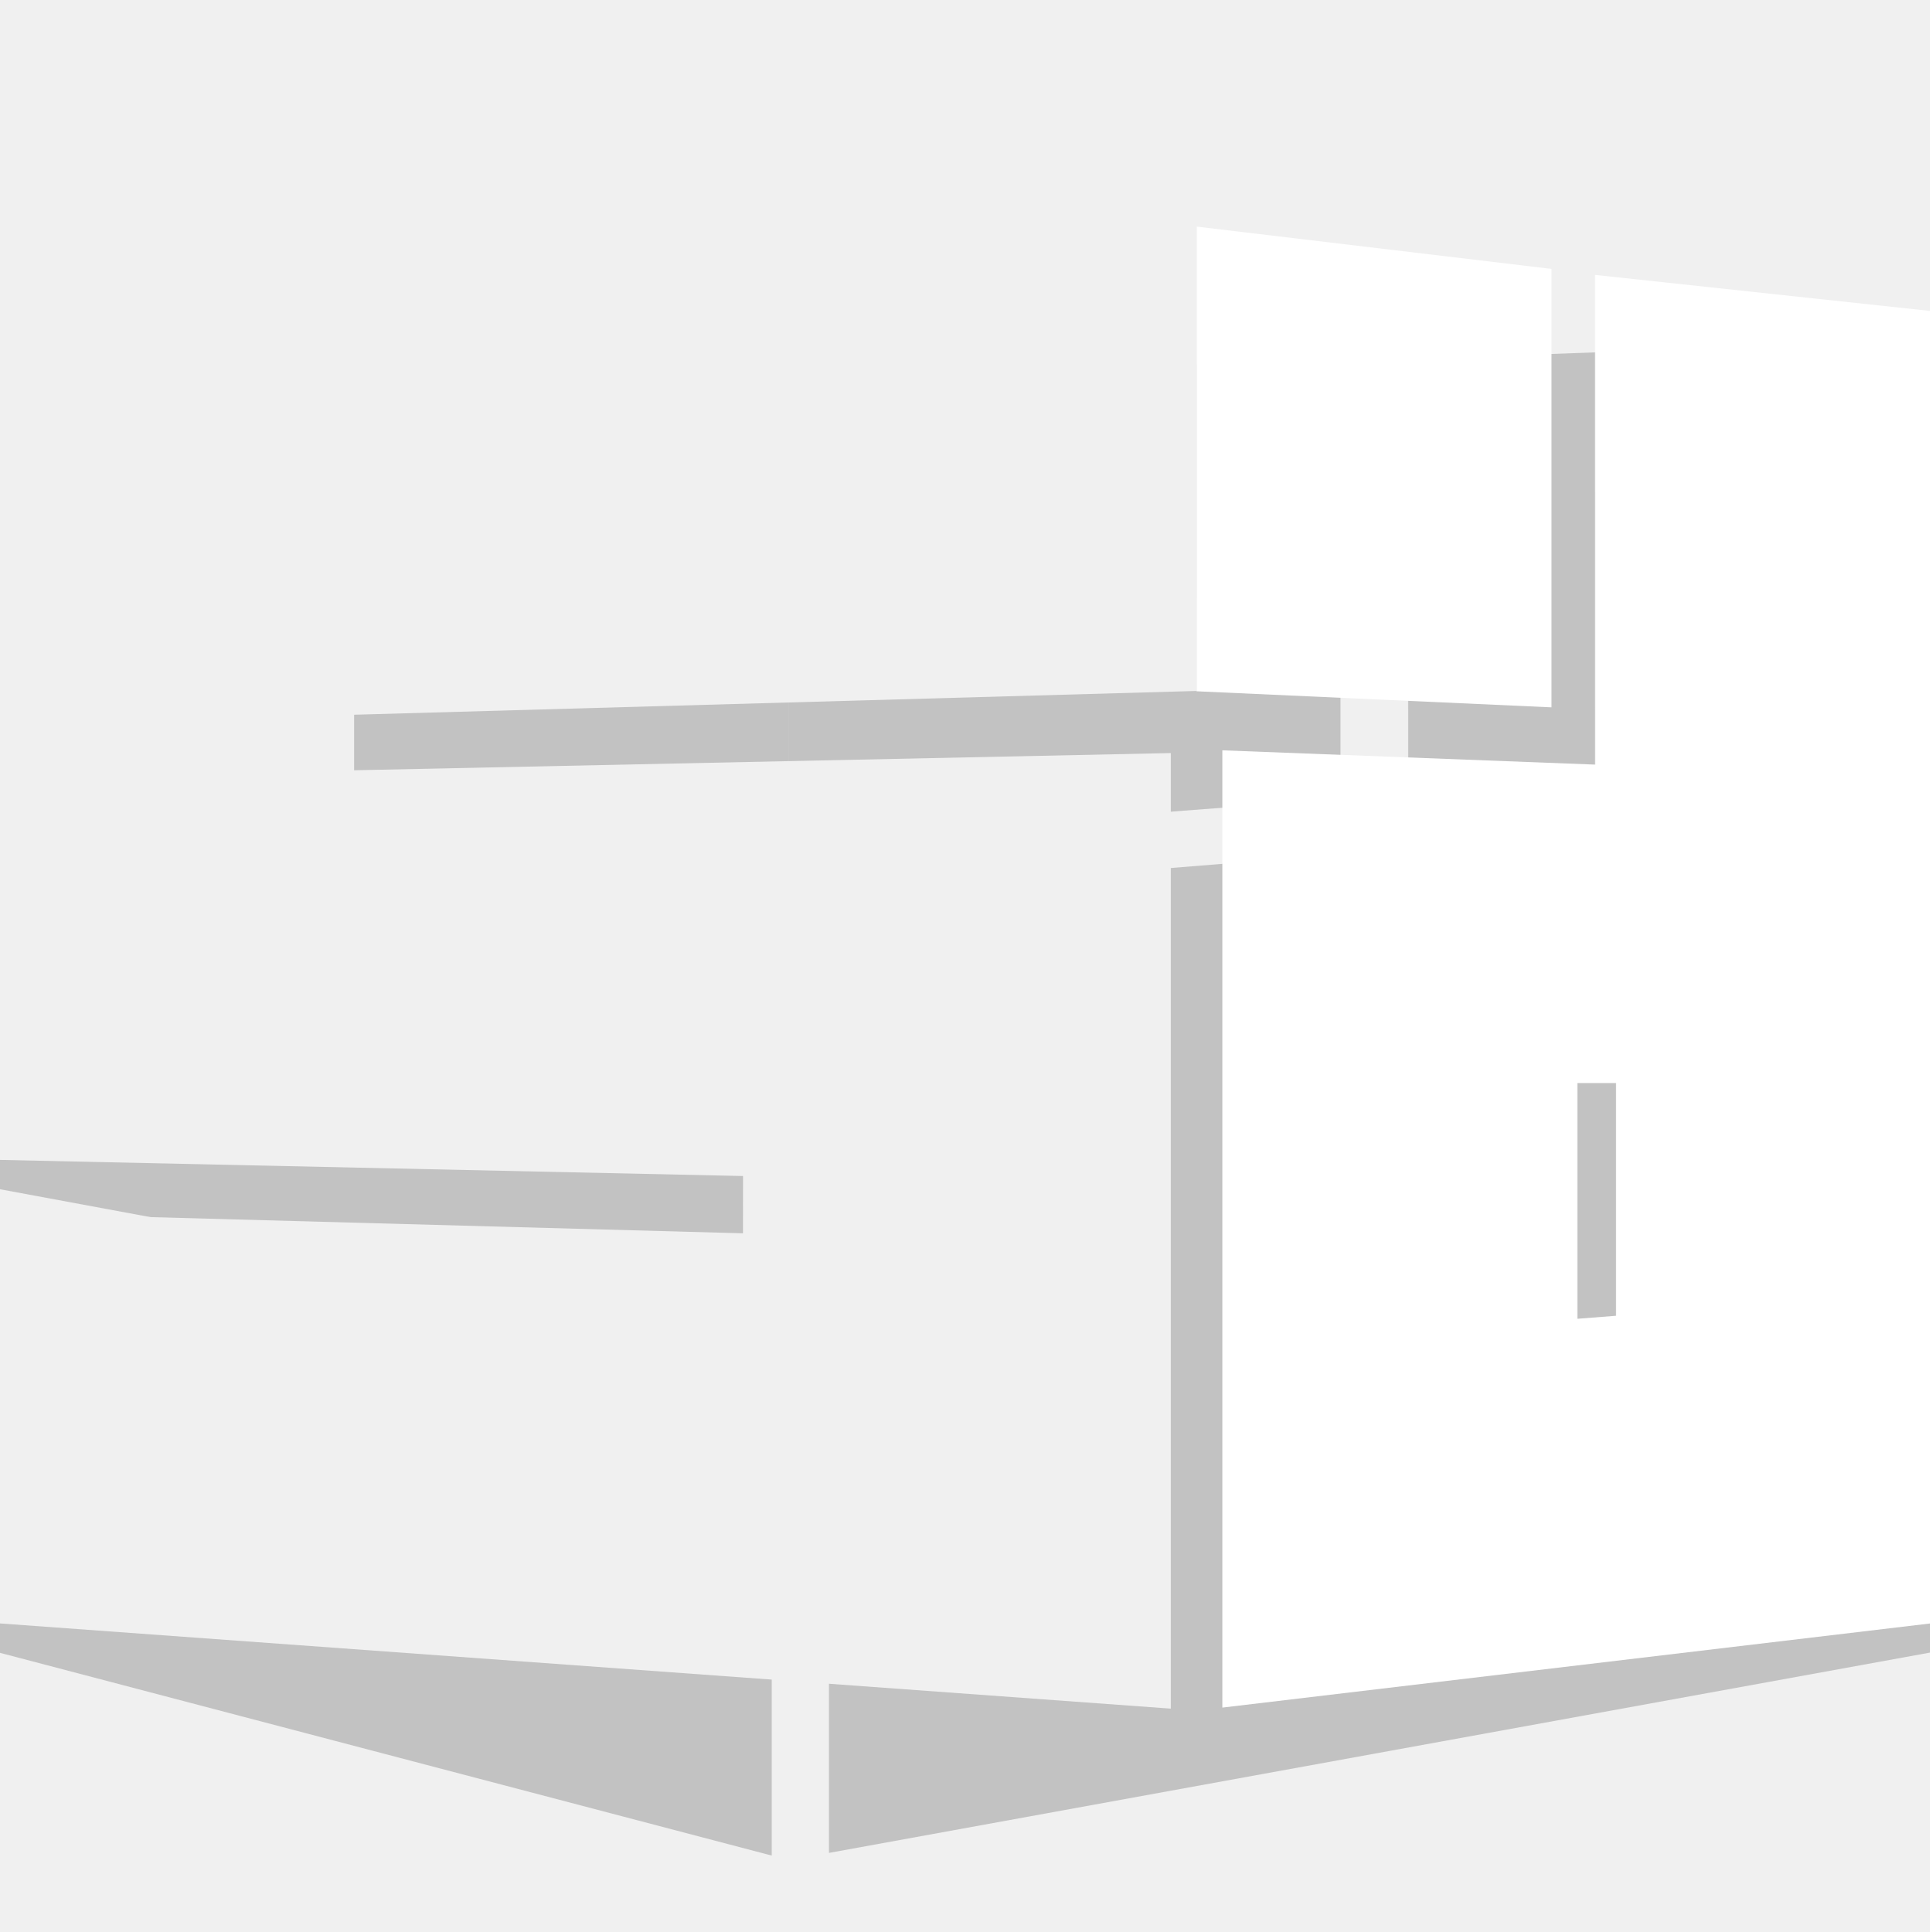
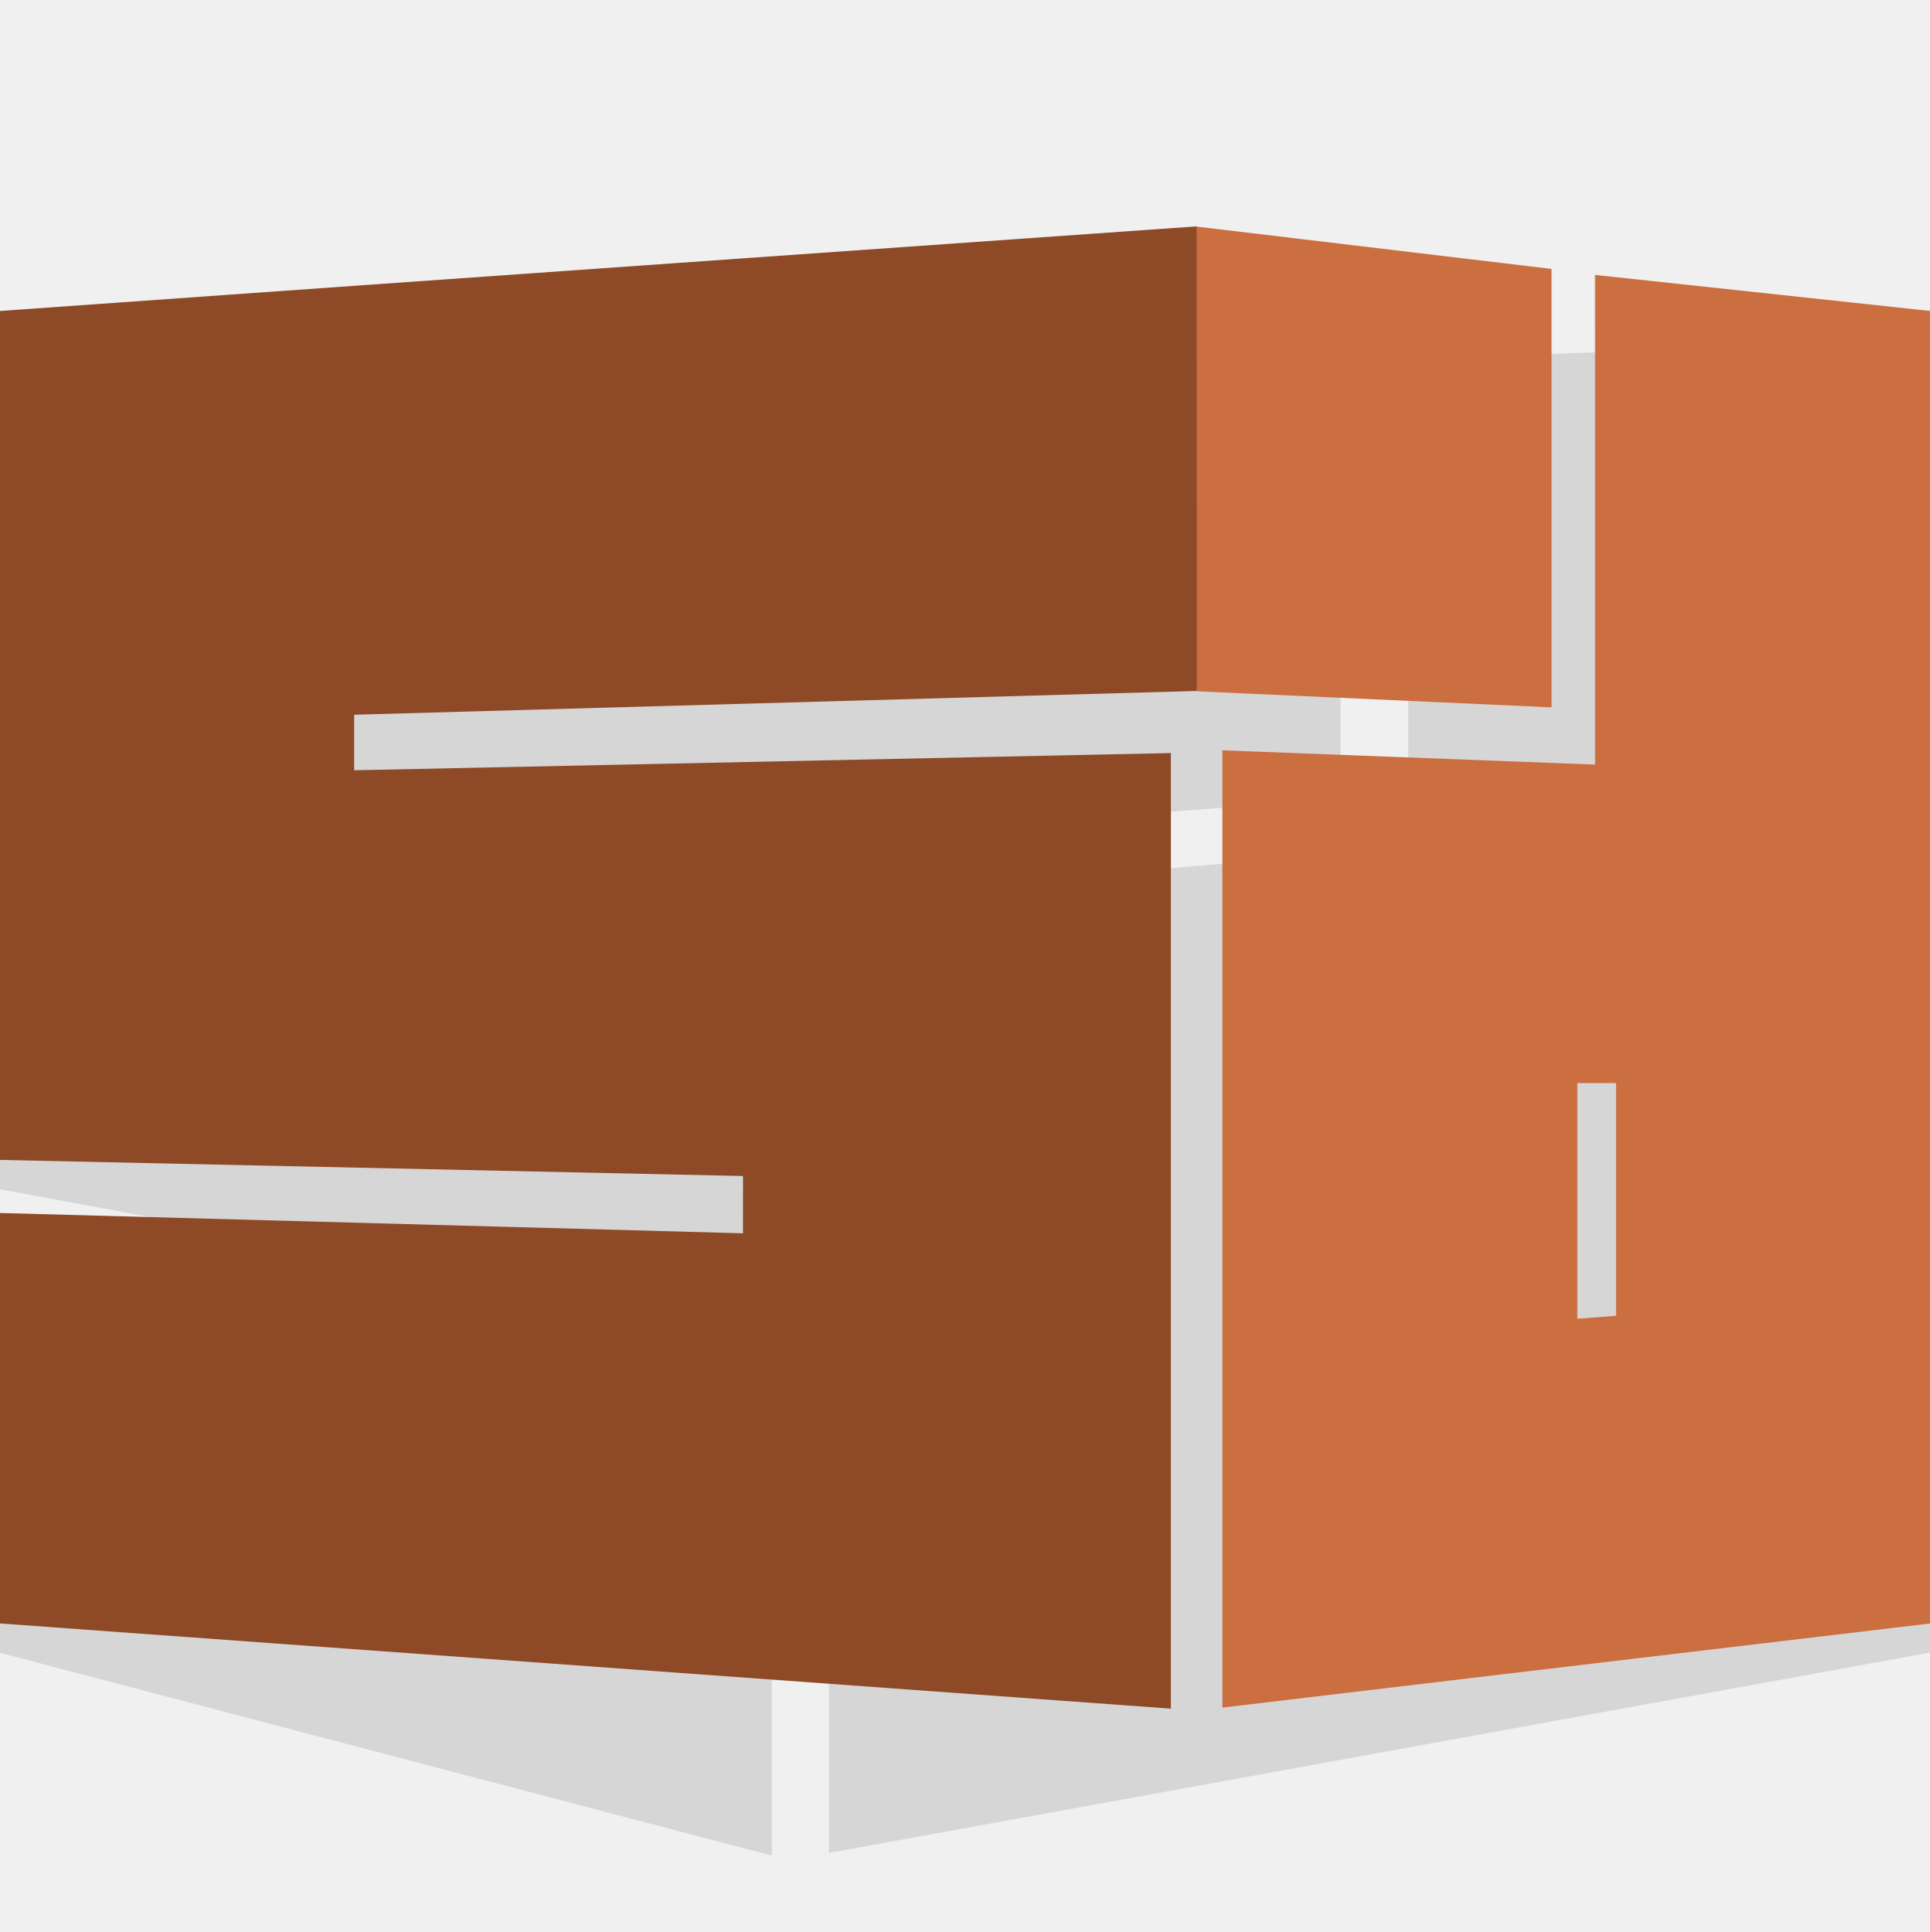
<svg xmlns="http://www.w3.org/2000/svg" xmlns:ns1="http://www.openswatchbook.org/uri/2009/osb" xmlns:xlink="http://www.w3.org/1999/xlink" width="800" height="801" id="svg3014" version="1.1">
  <defs id="defs3016">
    <linearGradient id="linearGradient4606">
      <stop id="stop4608" offset="0" style="stop-color:#000000;stop-opacity:0" />
      <stop id="stop4610" offset="1" style="stop-color:#000000;stop-opacity:1" />
    </linearGradient>
    <linearGradient id="linearGradient4596">
      <stop style="stop-color:#000000;stop-opacity:1;" offset="0" id="stop4598" />
      <stop style="stop-color:#000000;stop-opacity:0;" offset="1" id="stop4600" />
    </linearGradient>
    <linearGradient id="linearGradient4576" ns1:paint="solid">
      <stop style="stop-color:#000000;stop-opacity:1;" offset="0" id="stop4578" />
    </linearGradient>
    <linearGradient gradientTransform="matrix(2.678172,0,0,2.678172,-286.6275,76.65895)" id="S_2_" gradientUnits="userSpaceOnUse" x1="-376.468" y1="527.347" x2="351.808" y2="95.183">
      <stop offset="0" style="stop-color:#dcdcdc;stop-opacity:1" id="stop50" />
      <stop offset="1" style="stop-color:#f0f0f0;stop-opacity:1" id="stop52" />
    </linearGradient>
    <linearGradient xlink:href="#linearGradient4606" id="linearGradient4602" x1="-130.668" y1="400.998" x2="0.485" y2="400.998" gradientUnits="userSpaceOnUse" spreadMethod="pad" />
    <linearGradient xlink:href="#linearGradient4596" id="linearGradient4604" x1="799.531" y1="401.001" x2="930.672" y2="401.001" gradientUnits="userSpaceOnUse" spreadMethod="reflect" />
  </defs>
  <g id="layer4" style="display:none">
    <rect style="fill:#ffb4b4;fill-opacity:1;stroke:none;stroke-width:1.001;stroke-miterlimit:4;stroke-dasharray:none;stroke-opacity:1" id="rect4574" width="799.746" height="1604.322" x="0.245" y="-803.282" />
  </g>
  <g id="layer5" style="display:inline">
-     <g id="g4011-0" transform="matrix(1.002505,0,0,1,-0.09667179,-131.1479)" style="display:inline;fill:#000000;fill-opacity:0.192;stroke:none;stroke-width:1;stroke-miterlimit:4;stroke-dasharray:none;stroke-opacity:1">
-       <path d="m 326.292,287.098 228.098,-6.581 -2.4e-4,181.774 -228.11,17.461 m 472.811,336.379 -456.221,83.225 0,-396.878 239.518,-19.409 -0.035,-203.016 216.732,-7.888 c 0.025,181.321 0.006,362.643 0.006,543.966 z M 595.864,613.681 l -24.885,2.632 0,97.722 24.885,-3.881 z" id="d-7" style="fill:#000000;fill-opacity:0.192;stroke:none;stroke-width:1;stroke-miterlimit:4;stroke-dasharray:none;stroke-opacity:1" />
-       <path d="m 326.277,287.002 c 0,0 -218.134,-10.012 -327.17,-14.854 0.005,116.998 0.003,234.641 0.003,351.873 l 203.375,37.787 -0.013,23.745 -203.361,-39.524 2e-8,170.122 320.094,84.314 0,-396.179 -222.828,-26.917 0,-23.027 229.902,25.276" id="S-5" style="opacity:1;fill:#000000;fill-opacity:0.192;stroke:none;stroke-width:1;stroke-miterlimit:4;stroke-dasharray:none;stroke-opacity:1" />
+     <g id="g4011-0" transform="matrix(1.002505,0,0,1,-0.09667179,-131.1479)" style="display:inline;fill:#000000;fill-opacity:0.111;stroke:none;stroke-width:1;stroke-miterlimit:4;stroke-dasharray:none;stroke-opacity:1">
+       <path d="m 326.292,287.098 228.098,-6.581 -2.4e-4,181.774 -228.11,17.461 m 472.811,336.379 -456.221,83.225 0,-396.878 239.518,-19.409 -0.035,-203.016 216.732,-7.888 c 0.025,181.321 0.006,362.643 0.006,543.966 z M 595.864,613.681 l -24.885,2.632 0,97.722 24.885,-3.881 z" id="d-7" style="fill:#000000;fill-opacity:0.111;stroke:none;stroke-width:1;stroke-miterlimit:4;stroke-dasharray:none;stroke-opacity:1" />
+       <path d="m 326.277,287.002 c 0,0 -218.134,-10.012 -327.17,-14.854 0.005,116.998 0.003,234.641 0.003,351.873 l 203.375,37.787 -0.013,23.745 -203.361,-39.524 2e-8,170.122 320.094,84.314 0,-396.179 -222.828,-26.917 0,-23.027 229.902,25.276" id="S-5" style="opacity:1;fill:#000000;fill-opacity:0.111;stroke:none;stroke-width:1;stroke-miterlimit:4;stroke-dasharray:none;stroke-opacity:1" />
    </g>
  </g>
  <g id="layer6" style="display:none">
    <path style="fill:#ffffff;fill-opacity:1;stroke:url(#linearGradient4602);stroke-width:1.001;stroke-miterlimit:4;stroke-dasharray:none;stroke-opacity:1" d="m -0.016,672.996 -130.152,0 m 0,-543.996 130.152,0" id="rect4557" />
    <path style="fill:none;fill-opacity:1;stroke:url(#linearGradient4604);stroke-width:1.001;stroke-miterlimit:4;stroke-dasharray:none;stroke-opacity:1" d="m 800.031,129.007 130.14,0 m 0,543.987 -130.14,0" id="rect4557-9" />
  </g>
  <g id="layer1" transform="translate(0,-251.3622)" style="display:inline">
    <g id="g4011" transform="matrix(1.002505,0,0,1,-0.09730695,93.21171)" style="stroke:none;stroke-width:1;stroke-miterlimit:4;stroke-dasharray:none;stroke-opacity:1">
-       <path d="m 494.871,252.099 146.77,17.54 -1.6e-4,181.774 -146.777,-6.662 m 304.23,386.379 -293.555,34.98 0,-396.878 154.118,5.919 -0.023,-203.02 139.456,15.032 c 0.016,181.323 0.004,362.643 0.004,543.967 z m -130.765,-223.941 -16.012,0 0,97.722 16.012,-1.249 z" id="d" style="fill:#ffffff;stroke:none;stroke-width:1;stroke-miterlimit:4;stroke-dasharray:none;stroke-opacity:1" />
-       <path d="m 494.955,252.002 c 0,0 -330.597,23.324 -495.848,35.146 0.008,116.998 0.004,234.64 0.004,351.873 l 308.228,6.706 -0.021,23.747 -308.207,-8.446 3e-8,170.122 485.123,35.396 0,-396.179 -337.71,7.137 0,-23.027 348.431,-9.859" id="S" style="opacity:1;fill:#f0f0f0;fill-opacity:1;stroke:none;stroke-width:1;stroke-miterlimit:4;stroke-dasharray:none;stroke-opacity:1" />
+       <path d="m 494.871,252.099 146.77,17.54 -1.6e-4,181.774 -146.777,-6.662 m 304.23,386.379 -293.555,34.98 0,-396.878 154.118,5.919 -0.023,-203.02 139.456,15.032 c 0.016,181.323 0.004,362.643 0.004,543.967 z m -130.765,-223.941 -16.012,0 0,97.722 16.012,-1.249 z" id="d" style="fill:#cb6e40;stroke:none;stroke-width:1;stroke-miterlimit:4;stroke-dasharray:none;stroke-opacity:1;fill-opacity:1" />
+       <path d="m 494.955,252.002 c 0,0 -330.597,23.324 -495.848,35.146 0.008,116.998 0.004,234.64 0.004,351.873 l 308.228,6.706 -0.021,23.747 -308.207,-8.446 3e-8,170.122 485.123,35.396 0,-396.179 -337.71,7.137 0,-23.027 348.431,-9.859" id="S" style="opacity:1;fill:#8e4926;fill-opacity:1;stroke:none;stroke-width:1;stroke-miterlimit:4;stroke-dasharray:none;stroke-opacity:1" />
    </g>
  </g>
</svg>
